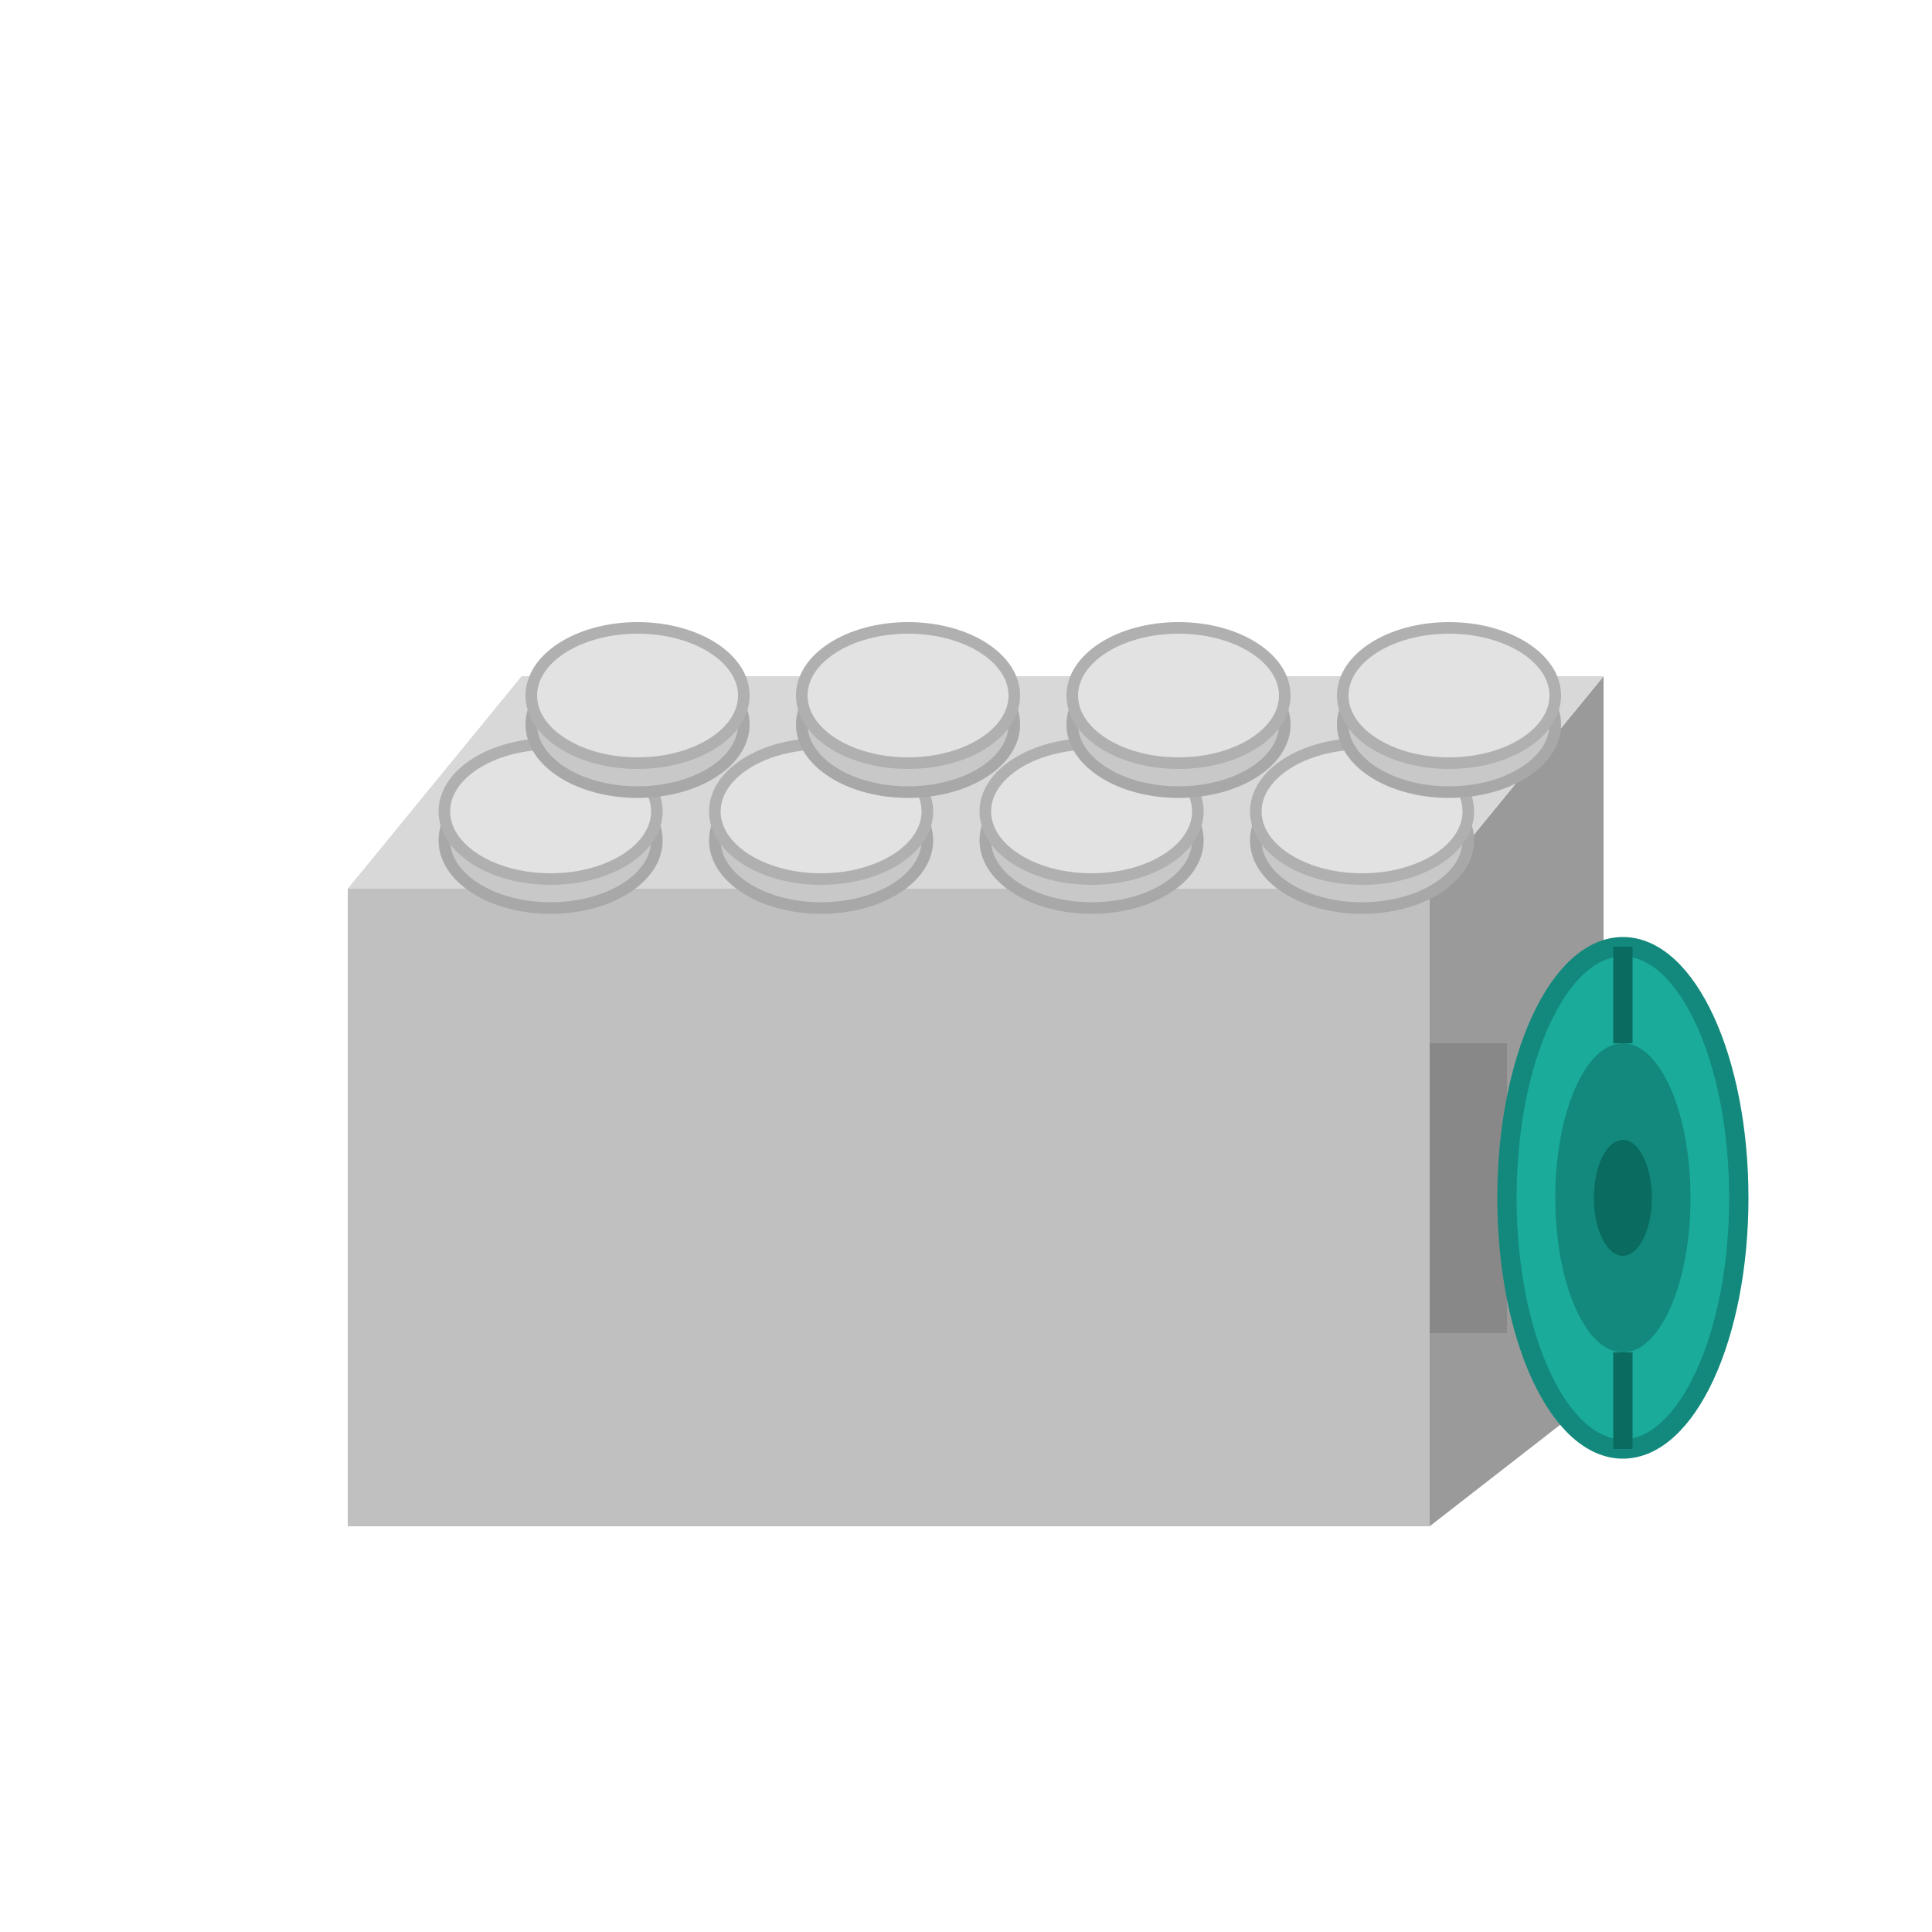
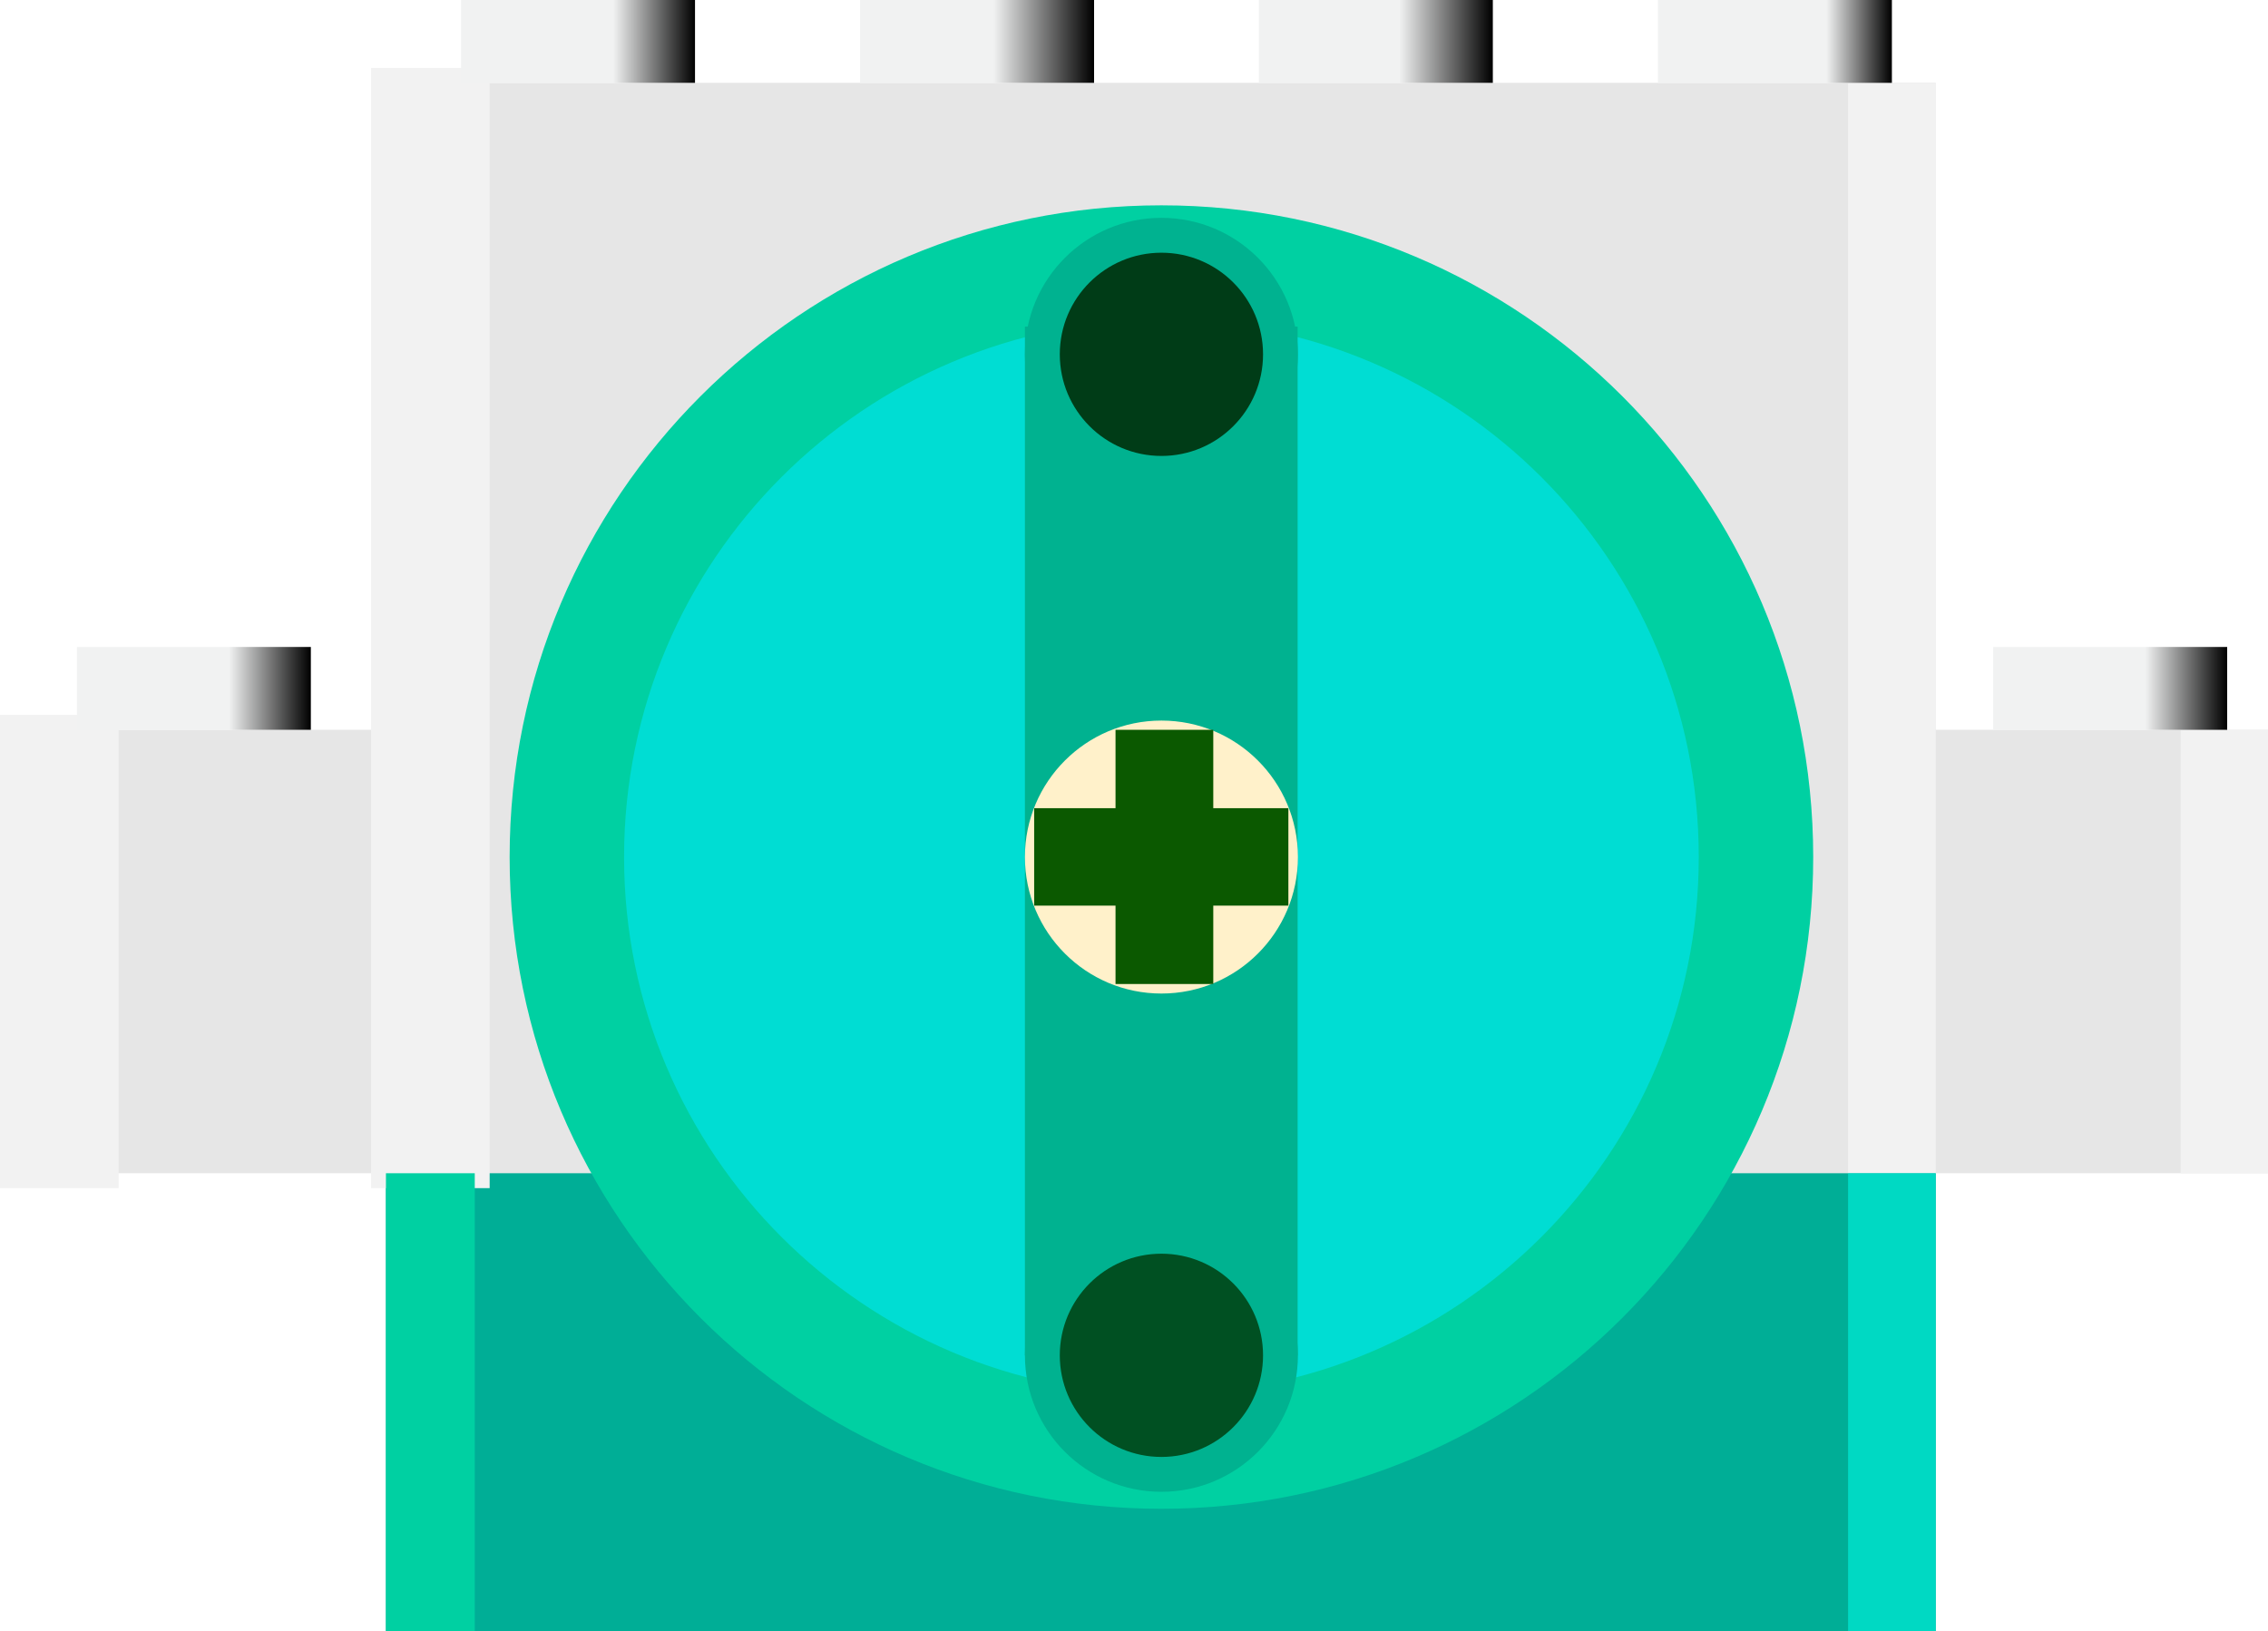
- <svg xmlns="http://www.w3.org/2000/svg" viewBox="0 0 200 200">
-   <polygon points="148,92 166,70 166,144 148,158" fill="#9a9a9a" />
-   <polygon points="36,92 148,92 148,158 36,158" fill="#c0c0c0" />
-   <polygon points="36,92 148,92 166,70 54,70" fill="#d8d8d8" />
-   <ellipse cx="57" cy="87" rx="11" ry="7" fill="#c8c8c8" stroke="#a8a8a8" stroke-width="1.2" />
-   <ellipse cx="57" cy="84" rx="11" ry="7" fill="#e2e2e2" stroke="#b0b0b0" stroke-width="1.2" />
-   <ellipse cx="85" cy="87" rx="11" ry="7" fill="#c8c8c8" stroke="#a8a8a8" stroke-width="1.2" />
-   <ellipse cx="85" cy="84" rx="11" ry="7" fill="#e2e2e2" stroke="#b0b0b0" stroke-width="1.2" />
-   <ellipse cx="113" cy="87" rx="11" ry="7" fill="#c8c8c8" stroke="#a8a8a8" stroke-width="1.2" />
-   <ellipse cx="113" cy="84" rx="11" ry="7" fill="#e2e2e2" stroke="#b0b0b0" stroke-width="1.2" />
-   <ellipse cx="141" cy="87" rx="11" ry="7" fill="#c8c8c8" stroke="#a8a8a8" stroke-width="1.2" />
-   <ellipse cx="141" cy="84" rx="11" ry="7" fill="#e2e2e2" stroke="#b0b0b0" stroke-width="1.2" />
-   <ellipse cx="66" cy="75" rx="11" ry="7" fill="#c8c8c8" stroke="#a8a8a8" stroke-width="1.2" />
-   <ellipse cx="66" cy="72" rx="11" ry="7" fill="#e2e2e2" stroke="#b0b0b0" stroke-width="1.2" />
-   <ellipse cx="94" cy="75" rx="11" ry="7" fill="#c8c8c8" stroke="#a8a8a8" stroke-width="1.2" />
-   <ellipse cx="94" cy="72" rx="11" ry="7" fill="#e2e2e2" stroke="#b0b0b0" stroke-width="1.2" />
-   <ellipse cx="122" cy="75" rx="11" ry="7" fill="#c8c8c8" stroke="#a8a8a8" stroke-width="1.2" />
-   <ellipse cx="122" cy="72" rx="11" ry="7" fill="#e2e2e2" stroke="#b0b0b0" stroke-width="1.2" />
-   <ellipse cx="150" cy="75" rx="11" ry="7" fill="#c8c8c8" stroke="#a8a8a8" stroke-width="1.2" />
-   <ellipse cx="150" cy="72" rx="11" ry="7" fill="#e2e2e2" stroke="#b0b0b0" stroke-width="1.2" />
-   <rect x="148" y="108" width="8" height="30" fill="#888888" />
-   <ellipse cx="168" cy="124" rx="12" ry="26" fill="#1aab9b" stroke="#12897c" stroke-width="2" />
-   <ellipse cx="168" cy="124" rx="7" ry="16" fill="#12897c" />
-   <ellipse cx="168" cy="124" rx="3" ry="6" fill="#0a6b60" />
-   <line x1="168" y1="108" x2="168" y2="98" stroke="#0a6b60" stroke-width="2" />
-   <line x1="168" y1="140" x2="168" y2="150" stroke="#0a6b60" stroke-width="2" />
+ <svg xmlns="http://www.w3.org/2000/svg" xmlns:xlink="http://www.w3.org/1999/xlink" id="Layer_1" data-name="Layer 1" viewBox="0 0 76.1 54.73">
+   <defs>
+     <style>
+       .cls-1 {
+         fill: #00ae96;
+       }
+ 
+       .cls-2 {
+         fill: #00d9c3;
+       }
+ 
+       .cls-3 {
+         fill: #fff1ca;
+       }
+ 
+       .cls-4 {
+         fill: #e6e6e6;
+       }
+ 
+       .cls-5 {
+         fill: #0b5900;
+       }
+ 
+       .cls-6 {
+         fill: url(#linear-gradient-5);
+       }
+ 
+       .cls-7 {
+         fill: url(#linear-gradient-6);
+       }
+ 
+       .cls-8 {
+         fill: url(#linear-gradient-4);
+       }
+ 
+       .cls-9 {
+         fill: url(#linear-gradient-3);
+       }
+ 
+       .cls-10 {
+         fill: url(#linear-gradient-2);
+       }
+ 
+       .cls-11 {
+         fill: url(#linear-gradient);
+       }
+ 
+       .cls-12 {
+         fill: #003c17;
+       }
+ 
+       .cls-13 {
+         fill: #00b290;
+       }
+ 
+       .cls-14, .cls-15 {
+         fill: #f2f2f2;
+       }
+ 
+       .cls-16 {
+         fill: #005022;
+       }
+ 
+       .cls-17 {
+         fill: #00d0a2;
+       }
+ 
+       .cls-15 {
+         stroke: #f2f2f2;
+         stroke-miterlimit: 10;
+       }
+ 
+       .cls-18 {
+         fill: #00ddd3;
+       }
+     </style>
+     <linearGradient id="linear-gradient" x1="15.47" y1="1.39" x2="23.33" y2="1.39" gradientUnits="userSpaceOnUse">
+       <stop offset=".65" stop-color="#f1f2f2" />
+       <stop offset="1" stop-color="#000" />
+     </linearGradient>
+     <linearGradient id="linear-gradient-2" x1="2.58" y1="23.1" x2="10.43" y2="23.1" xlink:href="#linear-gradient" />
+     <linearGradient id="linear-gradient-3" x1="66.88" y1="23.1" x2="74.73" y2="23.1" xlink:href="#linear-gradient" />
+     <linearGradient id="linear-gradient-4" x1="28.86" y1="1.39" x2="36.71" y2="1.39" gradientUnits="userSpaceOnUse">
+       <stop offset=".57" stop-color="#f1f2f2" />
+       <stop offset="1" stop-color="#000" />
+     </linearGradient>
+     <linearGradient id="linear-gradient-5" x1="42.24" y1="1.39" x2="50.09" y2="1.39" gradientUnits="userSpaceOnUse">
+       <stop offset=".6" stop-color="#f1f2f2" />
+       <stop offset="1" stop-color="#000" />
+     </linearGradient>
+     <linearGradient id="linear-gradient-6" x1="55.63" y1="1.39" x2="63.48" y2="1.39" gradientUnits="userSpaceOnUse">
+       <stop offset=".47" stop-color="#f1f2f2" />
+       <stop offset=".72" stop-color="#f1f2f2" />
+       <stop offset="1" stop-color="#000" />
+     </linearGradient>
+   </defs>
+   <rect class="cls-4" x=".5" y="24.49" width="75.6" height="14.88" />
+   <rect class="cls-4" x="12.99" y="2.78" width="51.96" height="51.96" />
+   <rect class="cls-1" x="12.95" y="39.37" width="52" height="15.37" />
+   <rect class="cls-15" x="12.95" y="2.78" width="2.98" height="36.59" />
+   <rect class="cls-15" x=".5" y="24.49" width="2.98" height="14.88" />
+   <rect class="cls-14" x="62.01" y="2.78" width="2.94" height="36.59" />
+   <rect class="cls-14" x="73.17" y="24.49" width="2.94" height="14.88" />
+   <rect class="cls-17" x="12.95" y="39.37" width="2.98" height="15.37" />
+   <rect class="cls-2" x="62.01" y="39.37" width="2.94" height="15.37" />
+   <circle class="cls-17" cx="38.97" cy="28.76" r="21.87" />
+   <circle class="cls-18" cx="38.97" cy="28.76" r="18.03" />
+   <rect class="cls-13" x="34.39" y="10.96" width="9.15" height="34.52" />
+   <circle class="cls-13" cx="38.97" cy="11.89" r="4.58" />
+   <circle class="cls-12" cx="38.97" cy="11.89" r="3.41" />
+   <circle class="cls-13" cx="38.97" cy="45.48" r="4.58" />
+   <circle class="cls-16" cx="38.97" cy="45.48" r="3.41" />
+   <circle class="cls-3" cx="38.97" cy="28.76" r="4.58" />
+   <polygon class="cls-5" points="43.23 27.12 43.23 30.39 40.71 30.39 40.71 33.02 37.43 33.02 37.43 30.39 34.7 30.39 34.7 27.12 37.43 27.12 37.43 24.49 40.71 24.49 40.71 27.12 43.23 27.12" />
+   <rect class="cls-11" x="15.47" width="7.85" height="2.78" />
+   <rect class="cls-10" x="2.58" y="21.71" width="7.85" height="2.78" />
+   <rect class="cls-9" x="66.88" y="21.71" width="7.85" height="2.78" />
+   <rect class="cls-8" x="28.86" width="7.85" height="2.78" />
+   <rect class="cls-6" x="42.24" width="7.85" height="2.78" />
+   <rect class="cls-7" x="55.63" width="7.85" height="2.78" />
</svg>
